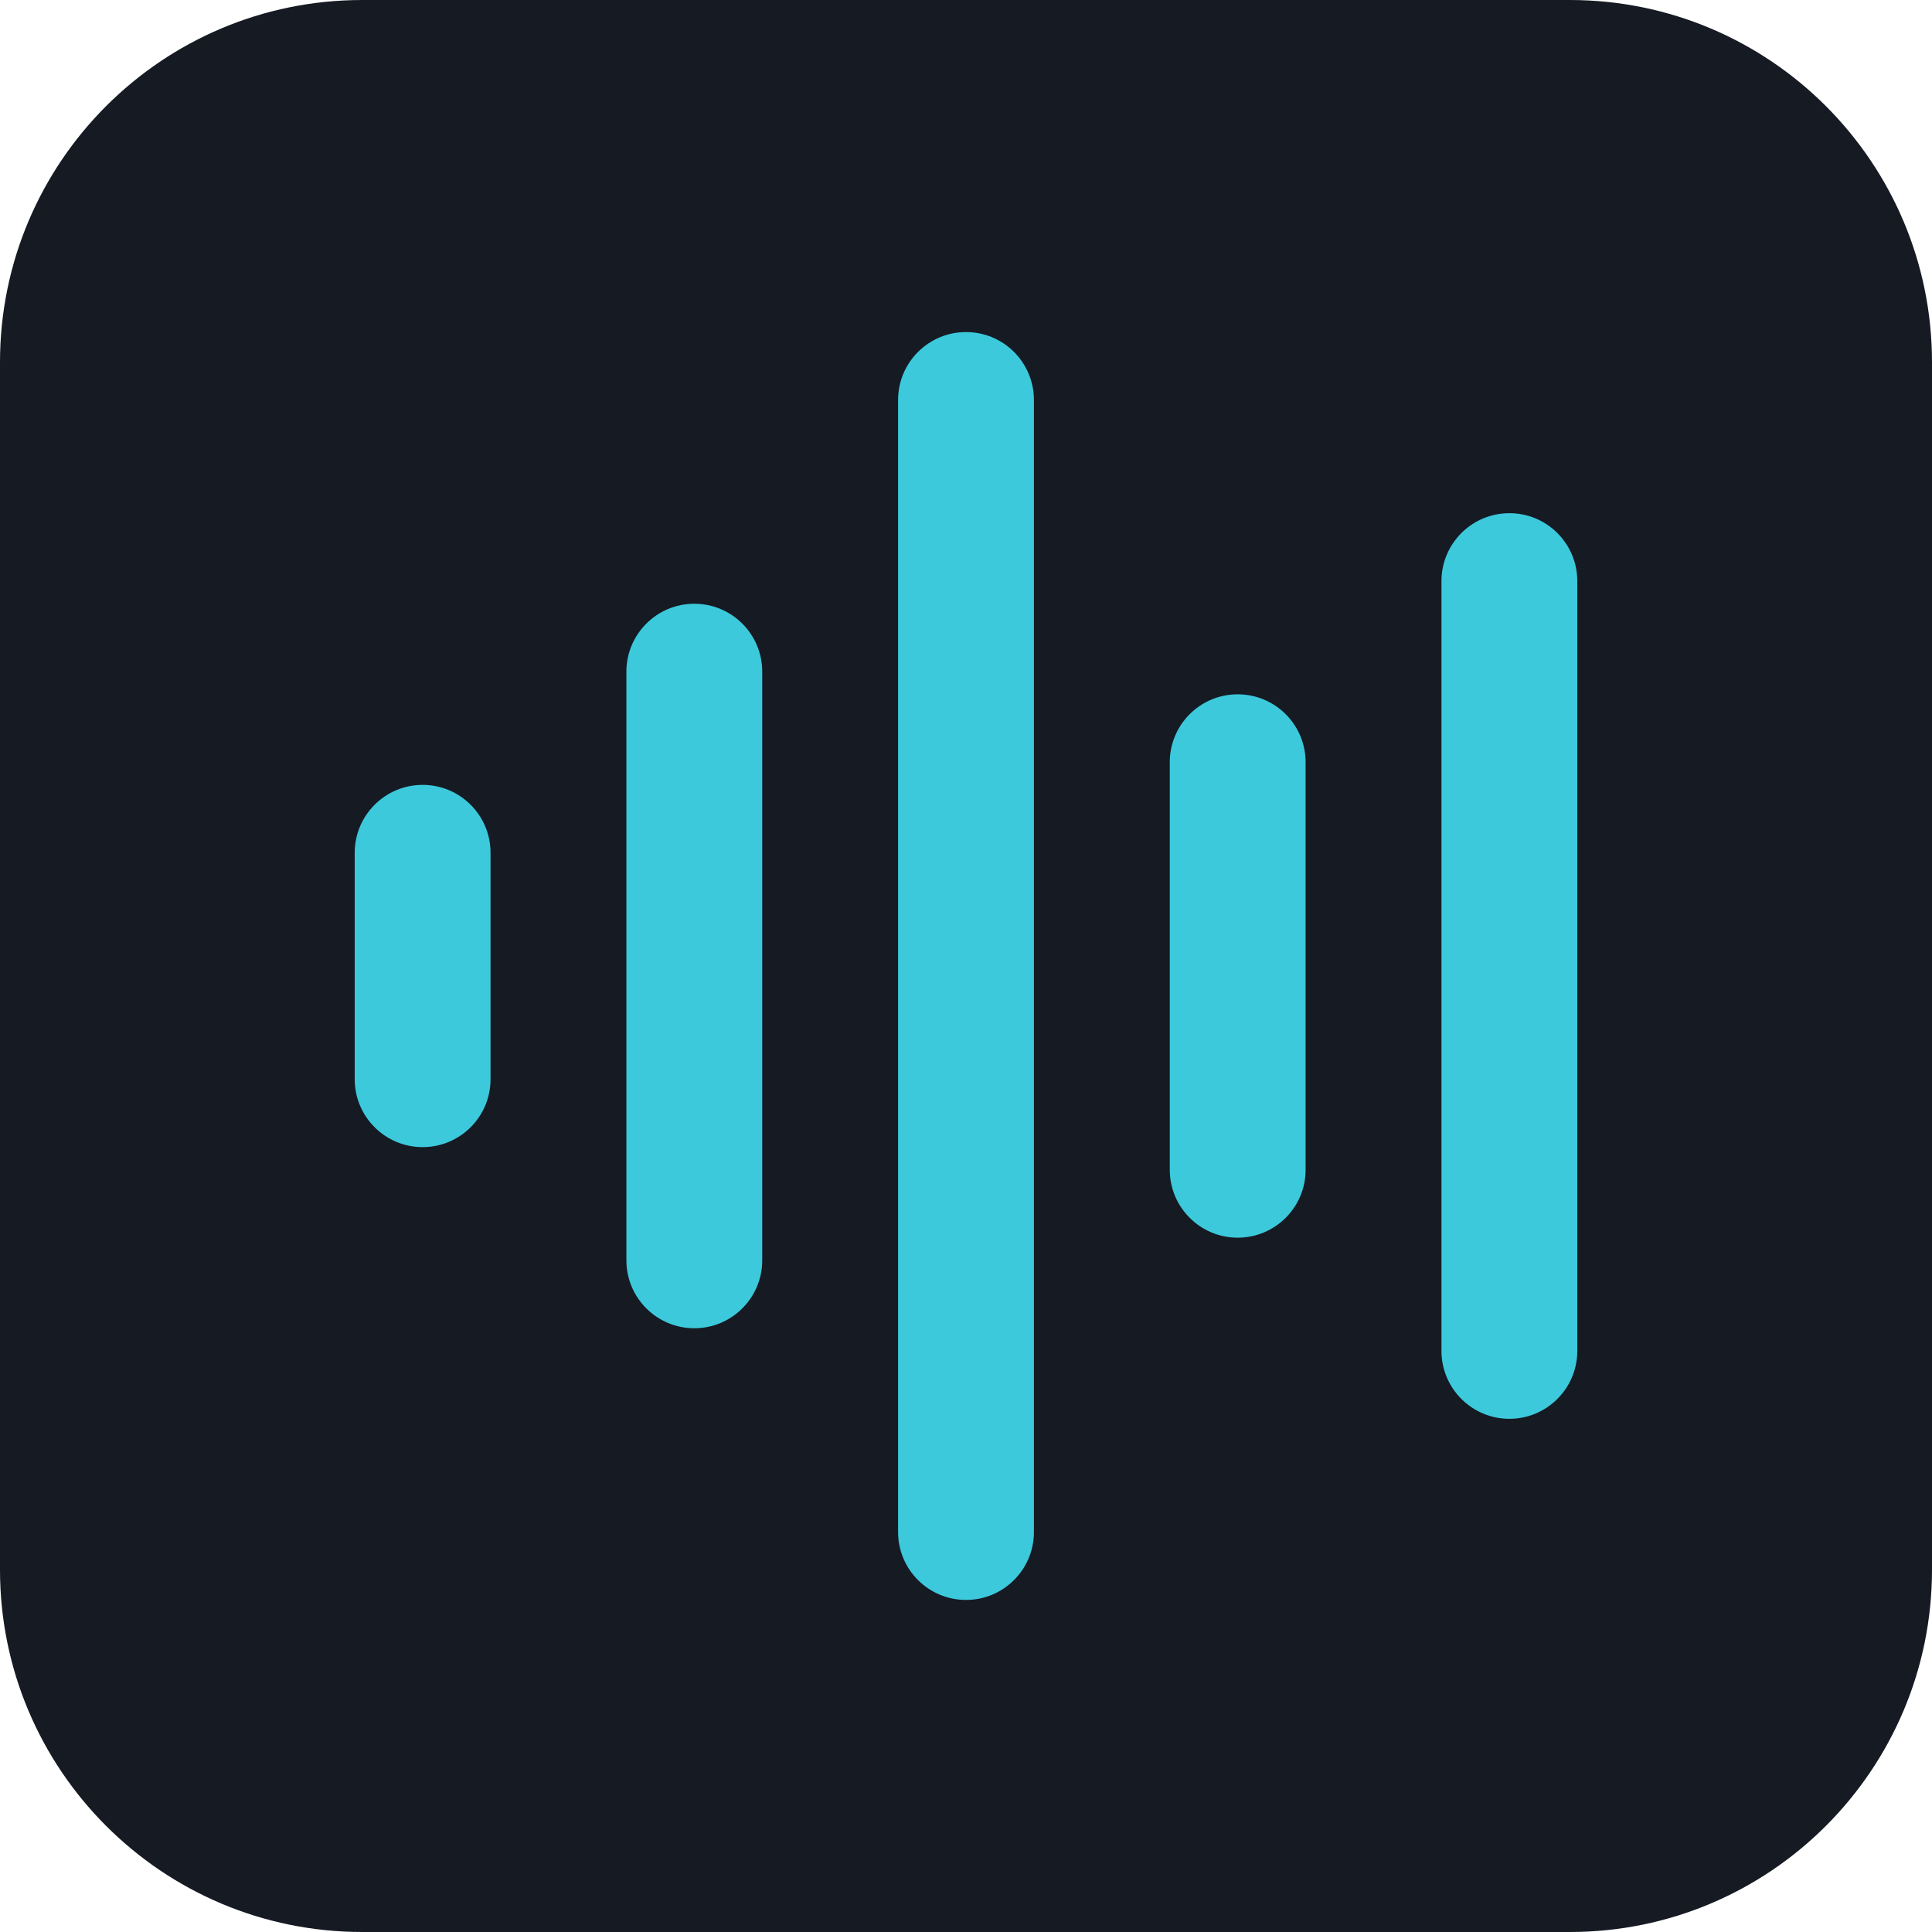
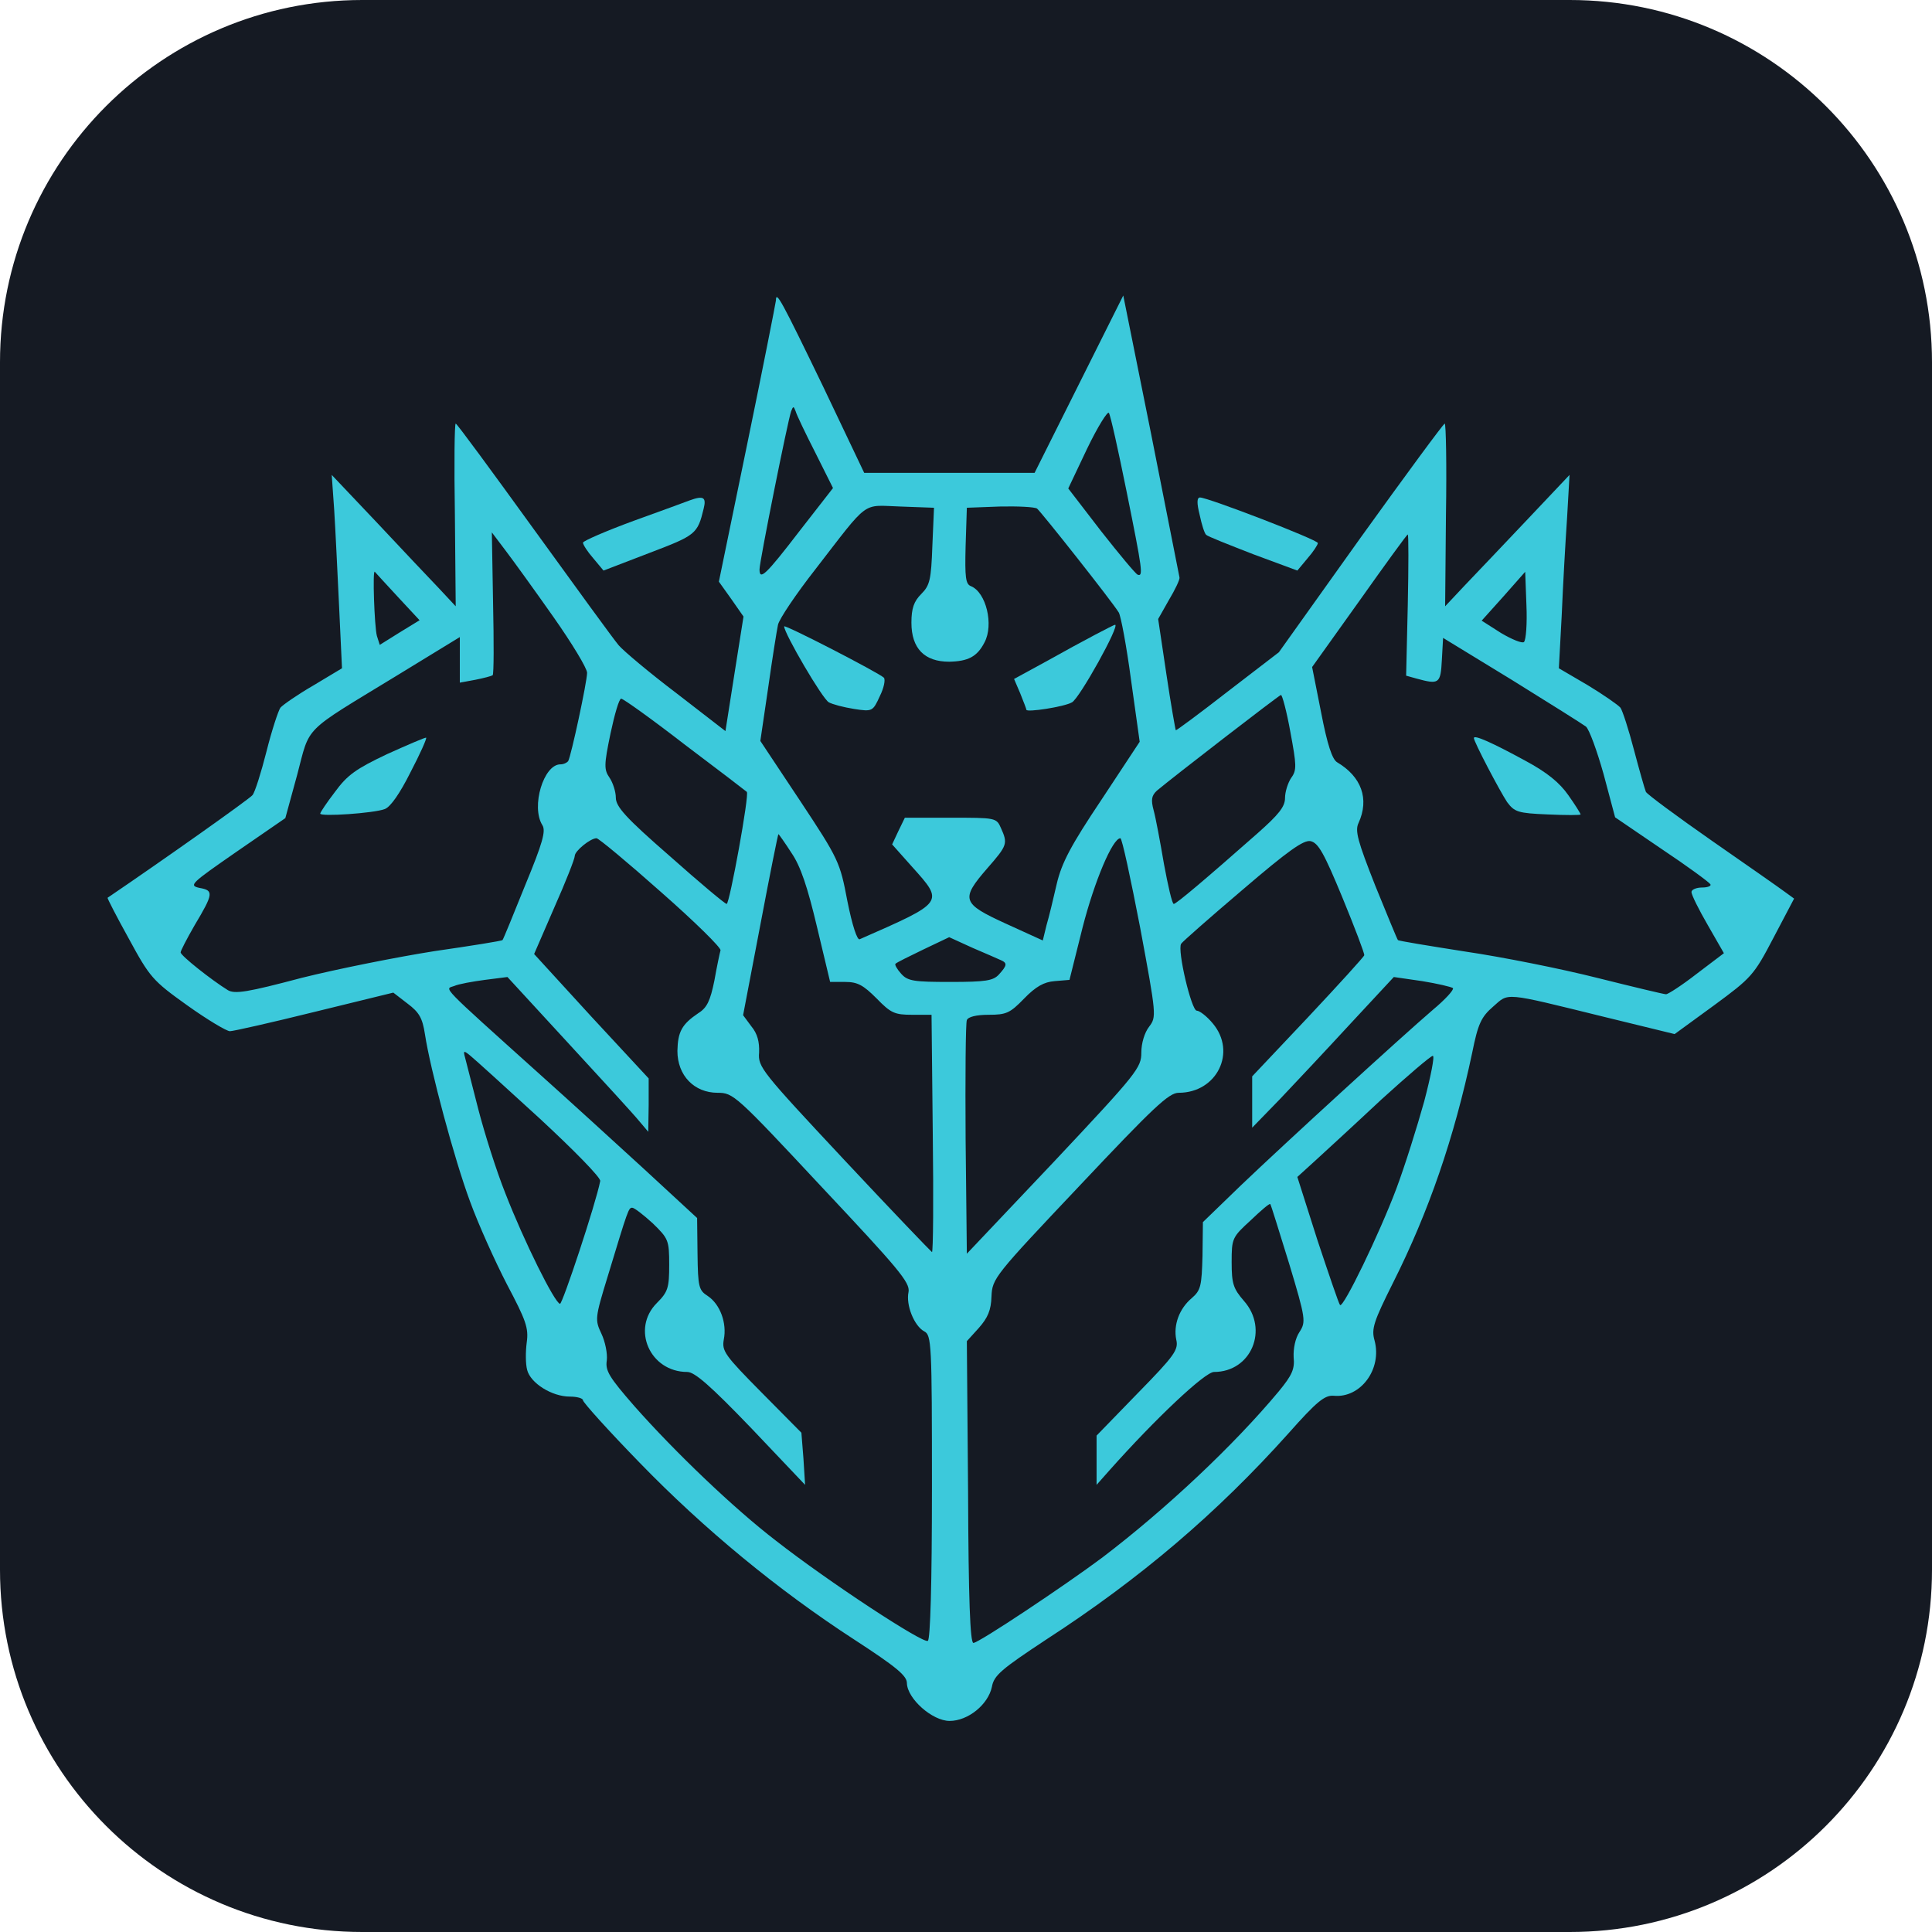
<svg xmlns="http://www.w3.org/2000/svg" viewBox="0 0 32 32" width="32" height="32">
  <rect width="32" height="32" rx="6" fill="#151A23" />
-   <g transform="translate(4, 4) scale(1.5)">
-     <path fill="#3CC9DB" fill-rule="evenodd" d="M8 1a.75.75 0 0 1 .75.75v12.5a.75.75 0 0 1-1.5 0V1.75A.75.75 0 0 1 8 1Zm6 2a.75.75 0 0 1 .75.75v8.5a.75.75 0 0 1-1.5 0v-8.5A.75.75 0 0 1 14 3ZM5 4a.75.75 0 0 1 .75.75v6.5a.75.75 0 0 1-1.5 0v-6.5A.75.75 0 0 1 5 4Zm6 1a.75.75 0 0 1 .75.75v4.5a.75.75 0 0 1-1.5 0v-4.5A.75.75 0 0 1 11 5ZM2 6a.75.75 0 0 1 .75.75v2.5a.75.75 0 0 1-1.5 0v-2.5A.75.75 0 0 1 2 6Z" clip-rule="evenodd" />
+   <g transform="translate(0,30) scale(0.0068,-0.0068)" fill="#3CC9DB" stroke="none">
+     <path d="M1890 3680 c-1 -8 -32 -166 -70 -350 l-69 -335 30 -42 30 -43 -22 -139 -22 -140 -119 92 c-66 50 -129 103 -141 117 -12 14 -105 142 -207 283 -102 141 -187 257 -190 257 -3 0 -4 -100 -2 -222 l2 -223 -42 45 c-24 25 -92 97 -151 160 l-109 115 6 -85 c3 -47 8 -153 12 -236 l7 -150 -70 -42 c-38 -22 -74 -47 -80 -54 -5 -7 -21 -55 -34 -107 -13 -51 -28 -99 -34 -106 -7 -9 -213 -155 -353 -250 -1 -1 22 -46 52 -100 51 -94 58 -102 142 -162 49 -35 96 -63 104 -63 8 0 101 21 206 47 l192 47 35 -27 c28 -21 36 -35 42 -74 13 -86 72 -306 110 -408 20 -55 61 -146 90 -202 46 -87 53 -106 48 -141 -3 -23 -3 -52 1 -67 8 -32 60 -65 104 -65 17 0 32 -4 32 -9 0 -5 62 -74 138 -152 157 -162 338 -311 523 -431 103 -67 128 -88 128 -106 1 -38 62 -92 104 -92 45 0 94 40 103 83 5 28 23 43 132 115 230 149 417 309 590 502 70 79 89 94 111 92 65 -6 118 65 99 135 -8 28 -2 46 45 140 87 173 149 353 193 561 14 70 22 87 51 112 39 34 22 36 270 -25 l172 -42 96 70 c91 67 97 73 145 165 l50 95 -22 16 c-12 9 -92 65 -177 124 -86 60 -159 114 -162 120 -3 7 -16 53 -29 102 -13 50 -28 96 -33 103 -6 7 -42 32 -80 55 l-70 41 7 130 c3 72 9 178 13 236 l6 105 -104 -110 c-57 -60 -125 -132 -152 -160 l-47 -50 2 223 c2 122 0 222 -3 222 -3 0 -95 -125 -205 -278 l-199 -279 -125 -96 c-68 -53 -125 -95 -126 -94 -1 1 -12 63 -23 137 l-20 134 26 46 c15 25 27 50 26 55 -1 6 -32 162 -69 349 l-68 338 -108 -216 -108 -216 -208 0 -207 0 -99 208 c-103 213 -116 237 -116 212z m96 -371 l43 -86 -81 -104 c-83 -108 -98 -122 -98 -94 0 19 69 363 77 385 5 13 6 13 11 0 2 -8 24 -54 48 -101z m758 -94 c39 -193 41 -208 27 -203 -5 2 -45 50 -89 106 l-80 104 46 97 c26 54 50 92 53 87 4 -6 23 -92 43 -191z m-473 -133 c-3 -82 -6 -96 -27 -117 -18 -18 -24 -35 -24 -70 0 -63 32 -95 92 -95 46 1 68 12 86 47 23 43 4 122 -33 137 -13 5 -15 21 -13 98 l3 93 80 3 c44 1 85 -1 91 -5 10 -8 181 -224 199 -253 5 -8 19 -82 30 -165 l21 -150 -93 -141 c-75 -112 -97 -154 -109 -205 -8 -35 -19 -81 -25 -101 l-9 -37 -90 41 c-107 49 -111 59 -45 135 49 56 50 60 33 98 -11 25 -13 25 -123 25 l-111 0 -16 -33 -15 -32 49 -55 c78 -87 79 -85 -128 -176 -6 -3 -18 33 -30 93 -18 95 -21 102 -115 244 l-97 146 19 129 c10 71 21 140 24 154 3 14 44 75 91 135 133 172 112 156 207 153 l82 -3 -4 -93z m-923 -173 c45 -64 82 -125 82 -136 0 -22 -39 -203 -46 -215 -3 -4 -11 -8 -19 -8 -41 0 -72 -103 -44 -148 9 -14 1 -43 -42 -147 -29 -72 -53 -131 -55 -133 -1 -2 -76 -14 -166 -27 -89 -14 -235 -43 -323 -65 -132 -35 -163 -40 -180 -30 -39 24 -115 84 -115 92 0 4 15 33 34 66 46 77 47 85 12 91 -27 6 -21 11 90 88 l119 82 29 106 c32 121 11 100 239 239 l157 96 0 -56 0 -55 38 7 c20 4 39 9 42 11 3 3 3 82 1 176 l-3 172 34 -45 c19 -25 71 -97 116 -161z m2081 29 l-4 -172 25 -7 c55 -15 59 -13 62 45 l3 54 167 -102 c92 -57 173 -108 181 -114 8 -7 27 -59 43 -116 l28 -105 113 -77 c63 -42 116 -81 119 -86 3 -4 -6 -8 -20 -8 -14 0 -26 -5 -26 -11 0 -7 18 -43 40 -81 l39 -68 -66 -50 c-36 -28 -70 -50 -75 -50 -5 0 -80 18 -168 40 -87 22 -232 51 -321 64 -89 14 -163 26 -164 28 -2 2 -26 61 -55 132 -43 109 -50 134 -41 153 27 59 7 113 -52 148 -12 7 -24 43 -39 121 l-22 111 115 161 c63 89 116 162 118 162 2 0 2 -77 0 -172z m-2460 20 l53 -57 -49 -30 -48 -30 -7 22 c-6 22 -11 164 -5 156 2 -2 27 -30 56 -61z m2743 -110 c-4 -4 -29 6 -56 22 l-47 30 53 59 53 60 3 -81 c2 -45 -1 -85 -6 -90z m-569 -219 c15 -81 16 -93 2 -112 -8 -12 -15 -34 -15 -49 0 -21 -15 -40 -67 -86 -127 -112 -198 -172 -204 -172 -4 0 -14 44 -24 98 -9 53 -20 112 -25 130 -7 26 -5 36 8 48 38 32 297 232 302 233 3 1 14 -40 23 -90z m-1475 -31 c81 -61 149 -113 151 -115 7 -5 -42 -273 -49 -273 -4 0 -66 52 -138 116 -108 94 -132 121 -132 143 0 14 -7 36 -15 48 -14 20 -14 31 2 108 10 47 21 85 26 85 5 0 75 -50 155 -112z m260 -264 c22 -32 39 -83 62 -180 l32 -134 37 0 c30 0 44 -8 76 -40 35 -36 44 -40 87 -40 l47 0 3 -290 c2 -160 1 -289 -2 -288 -3 2 -100 103 -215 226 -201 215 -209 225 -206 260 1 26 -4 46 -19 64 l-20 27 42 220 c23 122 43 221 44 221 1 0 16 -21 32 -46z m-318 -95 c82 -72 147 -136 145 -142 -2 -7 -9 -40 -15 -74 -10 -49 -18 -66 -39 -79 -40 -27 -50 -45 -51 -92 0 -60 41 -102 98 -102 38 0 44 -5 254 -230 186 -198 215 -232 211 -255 -7 -32 14 -83 38 -96 18 -9 19 -29 19 -379 0 -239 -4 -371 -10 -375 -12 -7 -242 144 -370 244 -103 79 -247 217 -345 328 -61 70 -71 86 -67 111 2 17 -4 46 -13 65 -16 34 -16 38 15 139 50 165 51 168 60 168 5 0 27 -17 50 -38 38 -37 40 -41 40 -101 0 -56 -3 -66 -30 -93 -63 -63 -17 -168 74 -168 18 0 56 -33 156 -137 l131 -138 -4 64 -5 63 -97 98 c-90 91 -97 101 -92 129 8 40 -9 86 -39 106 -22 14 -24 22 -25 103 l-1 87 -130 120 c-72 66 -185 169 -252 229 -248 223 -233 208 -210 216 11 5 45 11 75 15 l55 7 149 -162 c83 -90 160 -174 172 -189 l22 -26 1 65 0 65 -140 151 -139 152 49 113 c28 63 50 119 50 126 0 12 38 43 53 43 5 0 76 -59 157 -131z m1167 -86 c40 -215 40 -218 22 -242 -11 -14 -19 -40 -19 -63 0 -37 -10 -50 -212 -265 l-213 -225 -3 278 c-1 153 0 284 3 291 3 8 23 13 53 13 43 0 52 4 86 39 29 30 49 41 75 43 l36 3 32 128 c29 113 73 217 92 217 4 0 25 -98 48 -217z m493 72 c30 -73 54 -136 53 -140 -1 -4 -62 -71 -137 -151 l-136 -144 0 -62 0 -63 68 70 c37 39 114 121 172 184 l105 113 69 -10 c37 -6 71 -14 75 -17 3 -4 -19 -28 -49 -53 -77 -66 -357 -322 -468 -428 l-92 -89 -1 -82 c-2 -73 -4 -84 -26 -103 -31 -26 -45 -66 -38 -101 6 -25 -4 -39 -94 -131 l-100 -103 0 -60 0 -60 31 35 c112 126 233 240 255 240 91 0 134 104 73 173 -26 30 -30 42 -30 94 0 58 1 61 46 102 25 24 46 42 48 40 2 -2 22 -68 46 -145 41 -136 41 -142 25 -167 -10 -15 -15 -40 -14 -61 3 -29 -4 -44 -36 -83 -110 -132 -275 -287 -430 -405 -91 -68 -301 -208 -314 -208 -8 0 -12 107 -13 368 l-3 367 29 32 c22 25 30 43 31 77 2 44 7 50 215 270 180 191 217 226 241 226 93 0 142 99 83 169 -14 17 -32 31 -39 31 -13 0 -48 148 -38 163 2 4 69 63 149 131 112 96 149 122 166 119 19 -4 33 -29 78 -138z m-832 -152 c16 -7 15 -13 -5 -35 -14 -15 -32 -18 -118 -18 -89 0 -104 2 -120 20 -10 11 -16 22 -14 24 2 3 33 18 68 35 l63 30 57 -26 c31 -13 62 -27 69 -30z m-1123 -386 c82 -76 149 -144 147 -152 -11 -56 -92 -300 -98 -299 -13 2 -88 153 -133 269 -22 55 -51 147 -66 205 -15 58 -29 114 -32 125 -5 18 -4 19 13 5 10 -8 86 -77 169 -153z m2154 42 c-17 -61 -47 -157 -68 -213 -41 -109 -129 -291 -137 -283 -3 3 -27 74 -55 158 l-49 154 44 40 c24 22 96 88 160 148 65 59 121 107 126 107 5 0 -5 -50 -21 -111z" />
+     <path d="M1910 2886 c0 -17 94 -178 109 -185 9 -5 36 -12 61 -16 45 -7 46 -6 63 31 10 20 14 40 10 45 -14 13 -243 131 -243 125z" />
+     <path d="M2668 2866 c-25 -13 -80 -43 -121 -66 l-77 -42 15 -35 c8 -20 15 -38 15 -40 0 -7 92 7 111 18 18 9 118 189 105 189 -2 0 -23 -11 -48 -24z" />
+     <path d="M943 2575 c-76 -36 -97 -51 -127 -92 -20 -26 -36 -50 -36 -53 0 -8 131 1 157 11 14 5 37 38 63 90 23 44 40 82 38 84 -2 1 -44 -17 -95 -40z" />
+     <path d="M3590 2614 c0 -9 63 -129 81 -156 18 -24 26 -27 99 -30 44 -2 80 -2 80 0 0 2 -13 23 -30 47 -21 30 -51 55 -105 84 -79 43 -125 64 -125 55z" />
+     <path d="M1680 3193 c-8 -3 -70 -26 -137 -50 -68 -25 -123 -49 -123 -53 0 -5 11 -22 25 -38 l25 -30 112 43 c113 43 117 46 132 108 7 28 -1 32 -34 20z" />
+     <path d="M2922 3158 c5 -24 12 -46 16 -49 4 -4 55 -24 114 -47 l108 -40 25 30 c14 16 25 33 25 37 0 8 -268 111 -287 111 -8 0 -8 -14 -1 -42z" />
  </g>
</svg>
